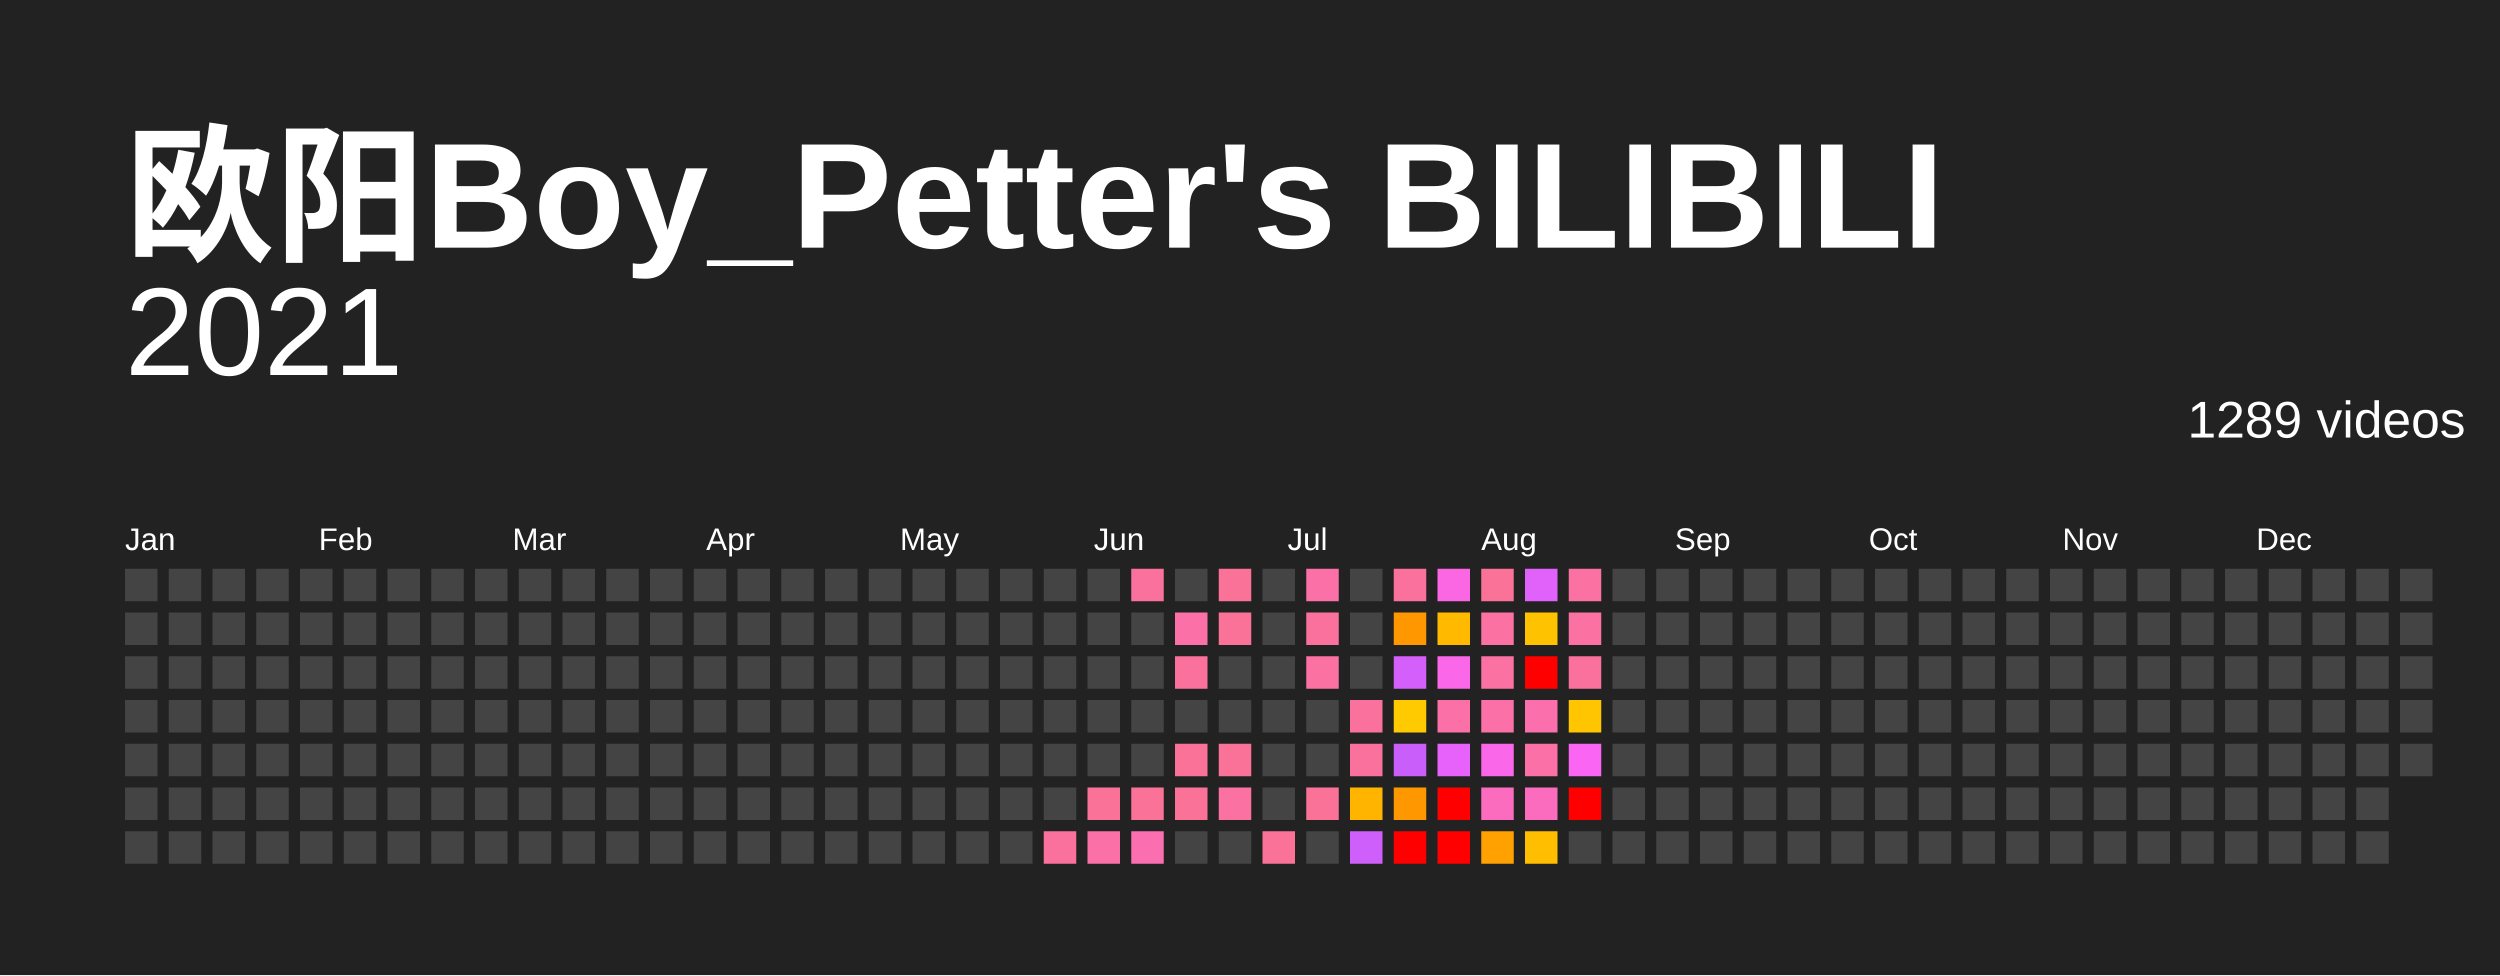
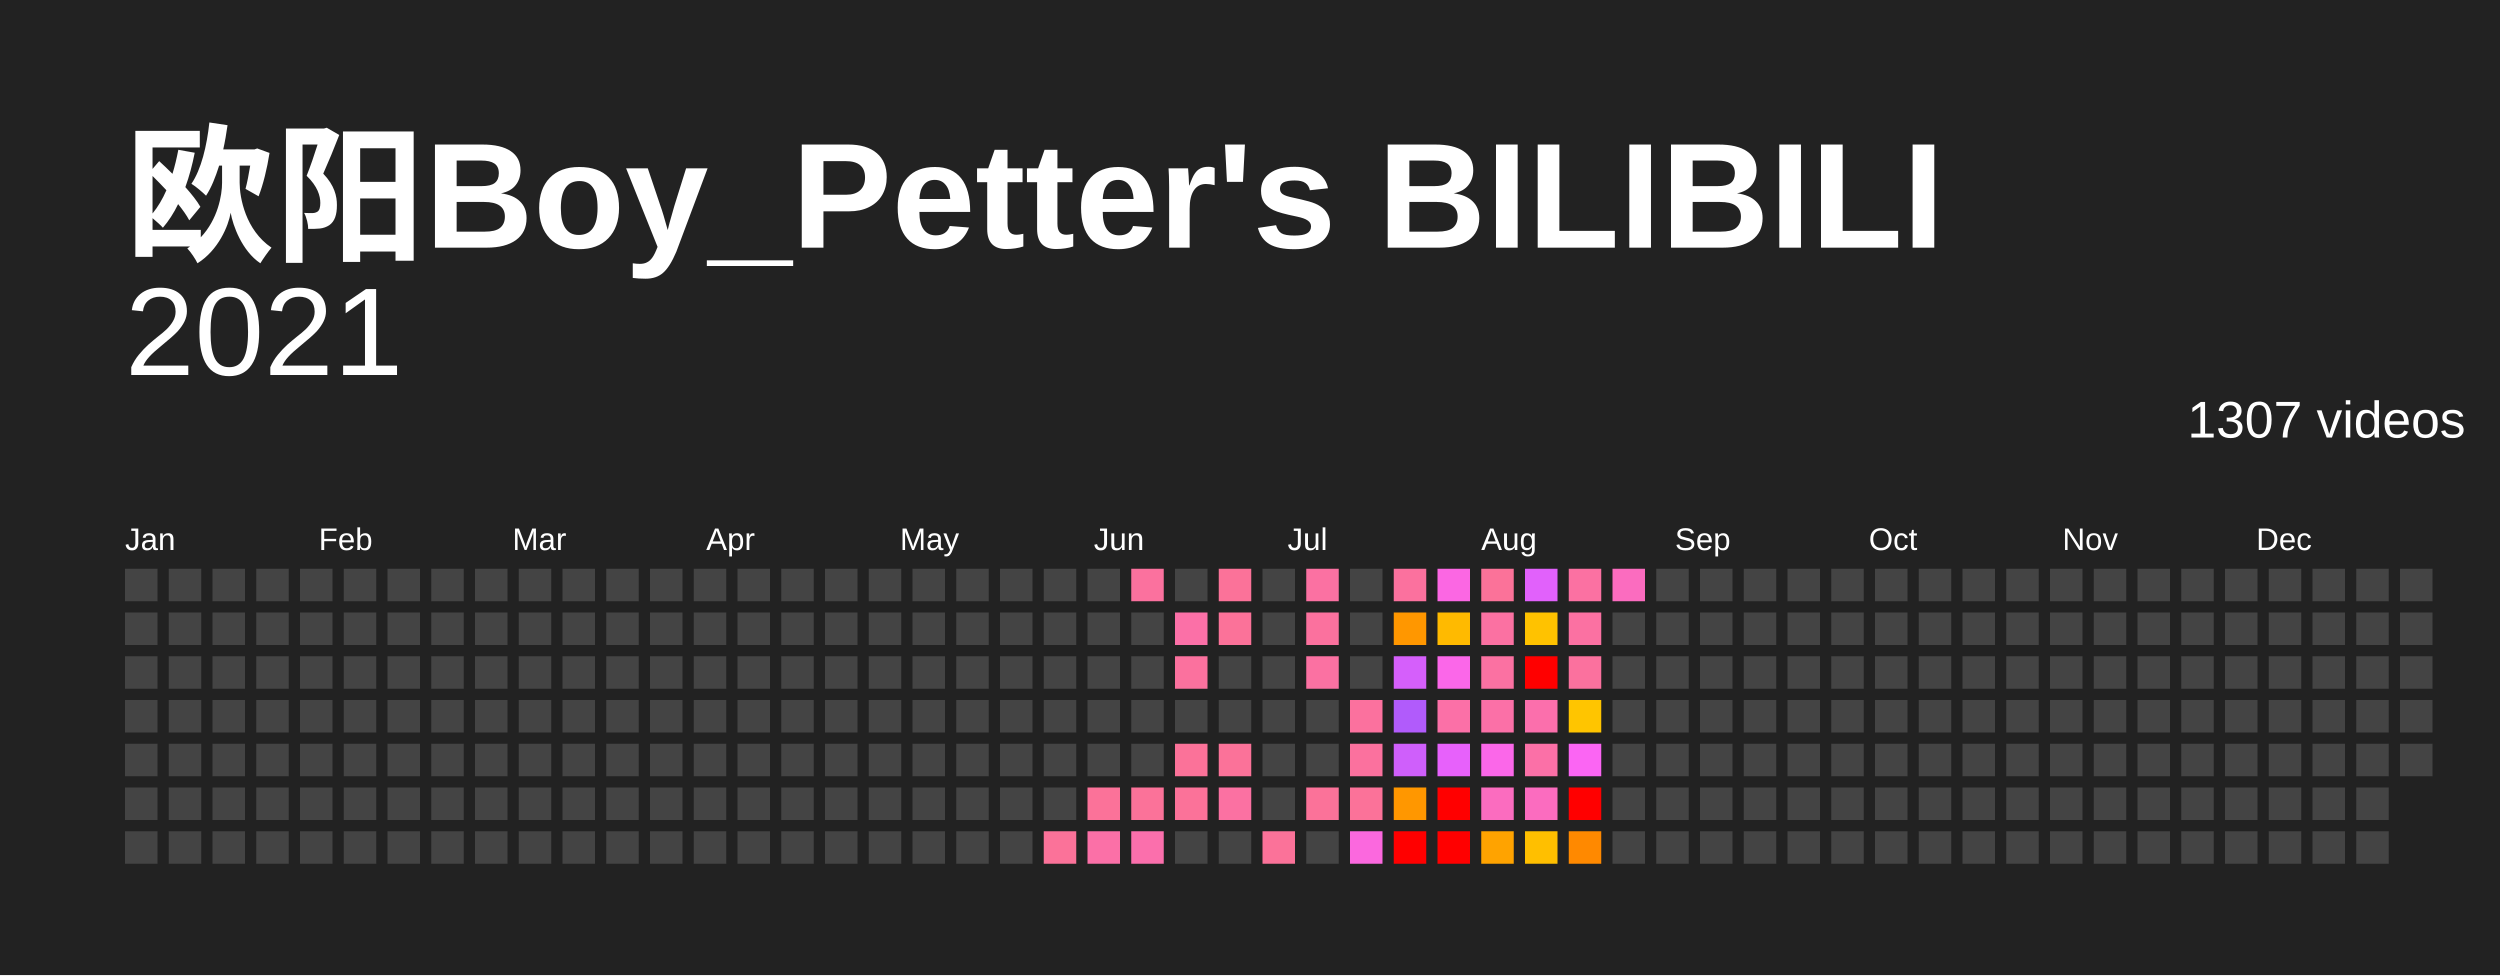
<svg xmlns="http://www.w3.org/2000/svg" baseProfile="full" height="78mm" version="1.1" viewBox="0,0,200,78" width="200mm">
  <defs />
  <rect fill="#222222" height="78" width="200" x="0" y="0" />
  <text fill="#FFFFFF" style="font-size:12px; font-family:Arial; font-weight:bold;" x="10" y="20">欧阳Boy_Petter's BILIBILI</text>
  <text alignment-baseline="hanging" fill="#FFFFFF" style="font-size:10.0px; font-family:Arial;" x="10" y="30">2021</text>
-   <text alignment-baseline="hanging" fill="#FFFFFF" style="font-size:4.125px; font-family:Arial;" x="175" y="35">1289 videos</text>
+   <text alignment-baseline="hanging" fill="#FFFFFF" style="font-size:4.125px; font-family:Arial;" x="175" y="35">1307 videos</text>
  <text fill="#FFFFFF" style="font-size:2.5px; font-family:Arial" x="10.0" y="44">Jan</text>
  <text fill="#FFFFFF" style="font-size:2.5px; font-family:Arial" x="25.5" y="44">Feb</text>
  <text fill="#FFFFFF" style="font-size:2.5px; font-family:Arial" x="41.0" y="44">Mar</text>
  <text fill="#FFFFFF" style="font-size:2.5px; font-family:Arial" x="56.5" y="44">Apr</text>
  <text fill="#FFFFFF" style="font-size:2.5px; font-family:Arial" x="72.0" y="44">May</text>
  <text fill="#FFFFFF" style="font-size:2.5px; font-family:Arial" x="87.5" y="44">Jun</text>
  <text fill="#FFFFFF" style="font-size:2.5px; font-family:Arial" x="103.0" y="44">Jul</text>
  <text fill="#FFFFFF" style="font-size:2.5px; font-family:Arial" x="118.5" y="44">Aug</text>
  <text fill="#FFFFFF" style="font-size:2.5px; font-family:Arial" x="134.0" y="44">Sep</text>
  <text fill="#FFFFFF" style="font-size:2.5px; font-family:Arial" x="149.5" y="44">Oct</text>
  <text fill="#FFFFFF" style="font-size:2.5px; font-family:Arial" x="165.0" y="44">Nov</text>
  <text fill="#FFFFFF" style="font-size:2.5px; font-family:Arial" x="180.5" y="44">Dec</text>
  <rect fill="#444444" height="2.6" width="2.6" x="10.0" y="45.5" />
  <rect fill="#444444" height="2.6" width="2.6" x="10.0" y="49.0" />
  <rect fill="#444444" height="2.6" width="2.6" x="10.0" y="52.5" />
  <rect fill="#444444" height="2.6" width="2.6" x="10.0" y="56.0" />
  <rect fill="#444444" height="2.6" width="2.6" x="10.0" y="59.5" />
  <rect fill="#444444" height="2.6" width="2.6" x="10.0" y="63.0" />
  <rect fill="#444444" height="2.6" width="2.6" x="10.0" y="66.5" />
  <rect fill="#444444" height="2.6" width="2.6" x="13.5" y="45.5" />
  <rect fill="#444444" height="2.6" width="2.6" x="13.5" y="49.0" />
  <rect fill="#444444" height="2.6" width="2.6" x="13.5" y="52.5" />
  <rect fill="#444444" height="2.6" width="2.6" x="13.5" y="56.0" />
  <rect fill="#444444" height="2.6" width="2.6" x="13.5" y="59.5" />
  <rect fill="#444444" height="2.6" width="2.6" x="13.5" y="63.0" />
  <rect fill="#444444" height="2.6" width="2.6" x="13.5" y="66.5" />
  <rect fill="#444444" height="2.6" width="2.6" x="17.0" y="45.5" />
  <rect fill="#444444" height="2.6" width="2.6" x="17.0" y="49.0" />
  <rect fill="#444444" height="2.6" width="2.6" x="17.0" y="52.5" />
  <rect fill="#444444" height="2.6" width="2.6" x="17.0" y="56.0" />
  <rect fill="#444444" height="2.6" width="2.6" x="17.0" y="59.5" />
  <rect fill="#444444" height="2.6" width="2.6" x="17.0" y="63.0" />
  <rect fill="#444444" height="2.6" width="2.6" x="17.0" y="66.5" />
  <rect fill="#444444" height="2.6" width="2.6" x="20.5" y="45.5" />
  <rect fill="#444444" height="2.6" width="2.6" x="20.5" y="49.0" />
  <rect fill="#444444" height="2.6" width="2.6" x="20.5" y="52.5" />
  <rect fill="#444444" height="2.6" width="2.6" x="20.5" y="56.0" />
  <rect fill="#444444" height="2.6" width="2.6" x="20.5" y="59.5" />
  <rect fill="#444444" height="2.6" width="2.6" x="20.5" y="63.0" />
  <rect fill="#444444" height="2.6" width="2.6" x="20.5" y="66.5" />
  <rect fill="#444444" height="2.6" width="2.6" x="24.0" y="45.5" />
  <rect fill="#444444" height="2.6" width="2.6" x="24.0" y="49.0" />
  <rect fill="#444444" height="2.6" width="2.6" x="24.0" y="52.5" />
  <rect fill="#444444" height="2.6" width="2.6" x="24.0" y="56.0" />
  <rect fill="#444444" height="2.6" width="2.6" x="24.0" y="59.5" />
  <rect fill="#444444" height="2.6" width="2.6" x="24.0" y="63.0" />
  <rect fill="#444444" height="2.6" width="2.6" x="24.0" y="66.5" />
  <rect fill="#444444" height="2.6" width="2.6" x="27.5" y="45.5" />
  <rect fill="#444444" height="2.6" width="2.6" x="27.5" y="49.0" />
  <rect fill="#444444" height="2.6" width="2.6" x="27.5" y="52.5" />
  <rect fill="#444444" height="2.6" width="2.6" x="27.5" y="56.0" />
  <rect fill="#444444" height="2.6" width="2.6" x="27.5" y="59.5" />
  <rect fill="#444444" height="2.6" width="2.6" x="27.5" y="63.0" />
  <rect fill="#444444" height="2.6" width="2.6" x="27.5" y="66.5" />
  <rect fill="#444444" height="2.6" width="2.6" x="31.0" y="45.5" />
  <rect fill="#444444" height="2.6" width="2.6" x="31.0" y="49.0" />
  <rect fill="#444444" height="2.6" width="2.6" x="31.0" y="52.5" />
  <rect fill="#444444" height="2.6" width="2.6" x="31.0" y="56.0" />
  <rect fill="#444444" height="2.6" width="2.6" x="31.0" y="59.5" />
  <rect fill="#444444" height="2.6" width="2.6" x="31.0" y="63.0" />
  <rect fill="#444444" height="2.6" width="2.6" x="31.0" y="66.5" />
  <rect fill="#444444" height="2.6" width="2.6" x="34.5" y="45.5" />
  <rect fill="#444444" height="2.6" width="2.6" x="34.5" y="49.0" />
  <rect fill="#444444" height="2.6" width="2.6" x="34.5" y="52.5" />
  <rect fill="#444444" height="2.6" width="2.6" x="34.5" y="56.0" />
  <rect fill="#444444" height="2.6" width="2.6" x="34.5" y="59.5" />
  <rect fill="#444444" height="2.6" width="2.6" x="34.5" y="63.0" />
  <rect fill="#444444" height="2.6" width="2.6" x="34.5" y="66.5" />
  <rect fill="#444444" height="2.6" width="2.6" x="38.0" y="45.5" />
  <rect fill="#444444" height="2.6" width="2.6" x="38.0" y="49.0" />
  <rect fill="#444444" height="2.6" width="2.6" x="38.0" y="52.5" />
  <rect fill="#444444" height="2.6" width="2.6" x="38.0" y="56.0" />
  <rect fill="#444444" height="2.6" width="2.6" x="38.0" y="59.5" />
  <rect fill="#444444" height="2.6" width="2.6" x="38.0" y="63.0" />
  <rect fill="#444444" height="2.6" width="2.6" x="38.0" y="66.5" />
  <rect fill="#444444" height="2.6" width="2.6" x="41.5" y="45.5" />
  <rect fill="#444444" height="2.6" width="2.6" x="41.5" y="49.0" />
  <rect fill="#444444" height="2.6" width="2.6" x="41.5" y="52.5" />
  <rect fill="#444444" height="2.6" width="2.6" x="41.5" y="56.0" />
  <rect fill="#444444" height="2.6" width="2.6" x="41.5" y="59.5" />
  <rect fill="#444444" height="2.6" width="2.6" x="41.5" y="63.0" />
  <rect fill="#444444" height="2.6" width="2.6" x="41.5" y="66.5" />
  <rect fill="#444444" height="2.6" width="2.6" x="45.0" y="45.5" />
  <rect fill="#444444" height="2.6" width="2.6" x="45.0" y="49.0" />
  <rect fill="#444444" height="2.6" width="2.6" x="45.0" y="52.5" />
  <rect fill="#444444" height="2.6" width="2.6" x="45.0" y="56.0" />
  <rect fill="#444444" height="2.6" width="2.6" x="45.0" y="59.5" />
  <rect fill="#444444" height="2.6" width="2.6" x="45.0" y="63.0" />
  <rect fill="#444444" height="2.6" width="2.6" x="45.0" y="66.5" />
  <rect fill="#444444" height="2.6" width="2.6" x="48.5" y="45.5" />
  <rect fill="#444444" height="2.6" width="2.6" x="48.5" y="49.0" />
  <rect fill="#444444" height="2.6" width="2.6" x="48.5" y="52.5" />
  <rect fill="#444444" height="2.6" width="2.6" x="48.5" y="56.0" />
  <rect fill="#444444" height="2.6" width="2.6" x="48.5" y="59.5" />
  <rect fill="#444444" height="2.6" width="2.6" x="48.5" y="63.0" />
  <rect fill="#444444" height="2.6" width="2.6" x="48.5" y="66.5" />
  <rect fill="#444444" height="2.6" width="2.6" x="52.0" y="45.5" />
  <rect fill="#444444" height="2.6" width="2.6" x="52.0" y="49.0" />
  <rect fill="#444444" height="2.6" width="2.6" x="52.0" y="52.5" />
  <rect fill="#444444" height="2.6" width="2.6" x="52.0" y="56.0" />
  <rect fill="#444444" height="2.6" width="2.6" x="52.0" y="59.5" />
  <rect fill="#444444" height="2.6" width="2.6" x="52.0" y="63.0" />
  <rect fill="#444444" height="2.6" width="2.6" x="52.0" y="66.5" />
  <rect fill="#444444" height="2.6" width="2.6" x="55.5" y="45.5" />
  <rect fill="#444444" height="2.6" width="2.6" x="55.5" y="49.0" />
  <rect fill="#444444" height="2.6" width="2.6" x="55.5" y="52.5" />
  <rect fill="#444444" height="2.6" width="2.6" x="55.5" y="56.0" />
  <rect fill="#444444" height="2.6" width="2.6" x="55.5" y="59.5" />
  <rect fill="#444444" height="2.6" width="2.6" x="55.5" y="63.0" />
  <rect fill="#444444" height="2.6" width="2.6" x="55.5" y="66.5" />
  <rect fill="#444444" height="2.6" width="2.6" x="59.0" y="45.5" />
  <rect fill="#444444" height="2.6" width="2.6" x="59.0" y="49.0" />
  <rect fill="#444444" height="2.6" width="2.6" x="59.0" y="52.5" />
  <rect fill="#444444" height="2.6" width="2.6" x="59.0" y="56.0" />
  <rect fill="#444444" height="2.6" width="2.6" x="59.0" y="59.5" />
  <rect fill="#444444" height="2.6" width="2.6" x="59.0" y="63.0" />
  <rect fill="#444444" height="2.6" width="2.6" x="59.0" y="66.5" />
  <rect fill="#444444" height="2.6" width="2.6" x="62.5" y="45.5" />
  <rect fill="#444444" height="2.6" width="2.6" x="62.5" y="49.0" />
  <rect fill="#444444" height="2.6" width="2.6" x="62.5" y="52.5" />
  <rect fill="#444444" height="2.6" width="2.6" x="62.5" y="56.0" />
  <rect fill="#444444" height="2.6" width="2.6" x="62.5" y="59.5" />
  <rect fill="#444444" height="2.6" width="2.6" x="62.5" y="63.0" />
  <rect fill="#444444" height="2.6" width="2.6" x="62.5" y="66.5" />
  <rect fill="#444444" height="2.6" width="2.6" x="66.0" y="45.5" />
  <rect fill="#444444" height="2.6" width="2.6" x="66.0" y="49.0" />
  <rect fill="#444444" height="2.6" width="2.6" x="66.0" y="52.5" />
  <rect fill="#444444" height="2.6" width="2.6" x="66.0" y="56.0" />
  <rect fill="#444444" height="2.6" width="2.6" x="66.0" y="59.5" />
  <rect fill="#444444" height="2.6" width="2.6" x="66.0" y="63.0" />
  <rect fill="#444444" height="2.6" width="2.6" x="66.0" y="66.5" />
  <rect fill="#444444" height="2.6" width="2.6" x="69.5" y="45.5" />
  <rect fill="#444444" height="2.6" width="2.6" x="69.5" y="49.0" />
  <rect fill="#444444" height="2.6" width="2.6" x="69.5" y="52.5" />
  <rect fill="#444444" height="2.6" width="2.6" x="69.5" y="56.0" />
  <rect fill="#444444" height="2.6" width="2.6" x="69.5" y="59.5" />
  <rect fill="#444444" height="2.6" width="2.6" x="69.5" y="63.0" />
  <rect fill="#444444" height="2.6" width="2.6" x="69.5" y="66.5" />
  <rect fill="#444444" height="2.6" width="2.6" x="73.0" y="45.5" />
  <rect fill="#444444" height="2.6" width="2.6" x="73.0" y="49.0" />
  <rect fill="#444444" height="2.6" width="2.6" x="73.0" y="52.5" />
  <rect fill="#444444" height="2.6" width="2.6" x="73.0" y="56.0" />
  <rect fill="#444444" height="2.6" width="2.6" x="73.0" y="59.5" />
  <rect fill="#444444" height="2.6" width="2.6" x="73.0" y="63.0" />
  <rect fill="#444444" height="2.6" width="2.6" x="73.0" y="66.5" />
  <rect fill="#444444" height="2.6" width="2.6" x="76.5" y="45.5" />
  <rect fill="#444444" height="2.6" width="2.6" x="76.5" y="49.0" />
  <rect fill="#444444" height="2.6" width="2.6" x="76.5" y="52.5" />
  <rect fill="#444444" height="2.6" width="2.6" x="76.5" y="56.0" />
  <rect fill="#444444" height="2.6" width="2.6" x="76.5" y="59.5" />
  <rect fill="#444444" height="2.6" width="2.6" x="76.5" y="63.0" />
  <rect fill="#444444" height="2.6" width="2.6" x="76.5" y="66.5" />
  <rect fill="#444444" height="2.6" width="2.6" x="80.0" y="45.5" />
  <rect fill="#444444" height="2.6" width="2.6" x="80.0" y="49.0" />
  <rect fill="#444444" height="2.6" width="2.6" x="80.0" y="52.5" />
  <rect fill="#444444" height="2.6" width="2.6" x="80.0" y="56.0" />
  <rect fill="#444444" height="2.6" width="2.6" x="80.0" y="59.5" />
  <rect fill="#444444" height="2.6" width="2.6" x="80.0" y="63.0" />
  <rect fill="#444444" height="2.6" width="2.6" x="80.0" y="66.5" />
  <rect fill="#444444" height="2.6" width="2.6" x="83.5" y="45.5" />
  <rect fill="#444444" height="2.6" width="2.6" x="83.5" y="49.0" />
  <rect fill="#444444" height="2.6" width="2.6" x="83.5" y="52.5" />
  <rect fill="#444444" height="2.6" width="2.6" x="83.5" y="56.0" />
  <rect fill="#444444" height="2.6" width="2.6" x="83.5" y="59.5" />
  <rect fill="#444444" height="2.6" width="2.6" x="83.5" y="63.0" />
-   <rect fill="#fb719e" height="2.6" width="2.6" x="83.5" y="66.5" />
+   <rect fill="#fb7299" height="2.6" width="2.6" x="83.5" y="66.5" />
  <rect fill="#444444" height="2.6" width="2.6" x="87.0" y="45.5" />
  <rect fill="#444444" height="2.6" width="2.6" x="87.0" y="49.0" />
  <rect fill="#444444" height="2.6" width="2.6" x="87.0" y="52.5" />
  <rect fill="#444444" height="2.6" width="2.6" x="87.0" y="56.0" />
  <rect fill="#444444" height="2.6" width="2.6" x="87.0" y="59.5" />
  <rect fill="#fb7299" height="2.6" width="2.6" x="87.0" y="63.0" />
  <rect fill="#fb70a7" height="2.6" width="2.6" x="87.0" y="66.5" />
  <rect fill="#fb719e" height="2.6" width="2.6" x="90.5" y="45.5" />
  <rect fill="#444444" height="2.6" width="2.6" x="90.5" y="49.0" />
  <rect fill="#444444" height="2.6" width="2.6" x="90.5" y="52.5" />
  <rect fill="#444444" height="2.6" width="2.6" x="90.5" y="56.0" />
  <rect fill="#444444" height="2.6" width="2.6" x="90.5" y="59.5" />
  <rect fill="#fb7299" height="2.6" width="2.6" x="90.5" y="63.0" />
-   <rect fill="#fb6eb0" height="2.6" width="2.6" x="90.5" y="66.5" />
+   <rect fill="#fb6fac" height="2.6" width="2.6" x="90.5" y="66.5" />
  <rect fill="#444444" height="2.6" width="2.6" x="94.0" y="45.5" />
  <rect fill="#fb70a7" height="2.6" width="2.6" x="94.0" y="49.0" />
  <rect fill="#fb719e" height="2.6" width="2.6" x="94.0" y="52.5" />
  <rect fill="#444444" height="2.6" width="2.6" x="94.0" y="56.0" />
  <rect fill="#fb7299" height="2.6" width="2.6" x="94.0" y="59.5" />
  <rect fill="#fb7299" height="2.6" width="2.6" x="94.0" y="63.0" />
  <rect fill="#444444" height="2.6" width="2.6" x="94.0" y="66.5" />
  <rect fill="#fb7299" height="2.6" width="2.6" x="97.5" y="45.5" />
  <rect fill="#fb7299" height="2.6" width="2.6" x="97.5" y="49.0" />
  <rect fill="#444444" height="2.6" width="2.6" x="97.5" y="52.5" />
  <rect fill="#444444" height="2.6" width="2.6" x="97.5" y="56.0" />
  <rect fill="#fb7299" height="2.6" width="2.6" x="97.5" y="59.5" />
  <rect fill="#fb71a2" height="2.6" width="2.6" x="97.5" y="63.0" />
  <rect fill="#444444" height="2.6" width="2.6" x="97.5" y="66.5" />
  <rect fill="#444444" height="2.6" width="2.6" x="101.0" y="45.5" />
  <rect fill="#444444" height="2.6" width="2.6" x="101.0" y="49.0" />
  <rect fill="#444444" height="2.6" width="2.6" x="101.0" y="52.5" />
  <rect fill="#444444" height="2.6" width="2.6" x="101.0" y="56.0" />
  <rect fill="#444444" height="2.6" width="2.6" x="101.0" y="59.5" />
  <rect fill="#444444" height="2.6" width="2.6" x="101.0" y="63.0" />
  <rect fill="#fb7299" height="2.6" width="2.6" x="101.0" y="66.5" />
-   <rect fill="#fb70a7" height="2.6" width="2.6" x="104.5" y="45.5" />
+   <rect fill="#fb71a2" height="2.6" width="2.6" x="104.5" y="45.5" />
  <rect fill="#fb719e" height="2.6" width="2.6" x="104.5" y="49.0" />
  <rect fill="#fb71a2" height="2.6" width="2.6" x="104.5" y="52.5" />
  <rect fill="#444444" height="2.6" width="2.6" x="104.5" y="56.0" />
  <rect fill="#444444" height="2.6" width="2.6" x="104.5" y="59.5" />
  <rect fill="#fb7299" height="2.6" width="2.6" x="104.5" y="63.0" />
  <rect fill="#444444" height="2.6" width="2.6" x="104.5" y="66.5" />
  <rect fill="#444444" height="2.6" width="2.6" x="108.0" y="45.5" />
  <rect fill="#444444" height="2.6" width="2.6" x="108.0" y="49.0" />
  <rect fill="#444444" height="2.6" width="2.6" x="108.0" y="52.5" />
  <rect fill="#fb719e" height="2.6" width="2.6" x="108.0" y="56.0" />
  <rect fill="#fb719e" height="2.6" width="2.6" x="108.0" y="59.5" />
-   <rect fill="#ffb500" height="2.6" width="2.6" x="108.0" y="63.0" />
-   <rect fill="#cf5ffb" height="2.6" width="2.6" x="108.0" y="66.5" />
+   <rect fill="#fb7299" height="2.6" width="2.6" x="108.0" y="63.0" />
+   <rect fill="#fb68de" height="2.6" width="2.6" x="108.0" y="66.5" />
  <rect fill="#fb719e" height="2.6" width="2.6" x="111.5" y="45.5" />
  <rect fill="#ff9700" height="2.6" width="2.6" x="111.5" y="49.0" />
  <rect fill="#d55ffb" height="2.6" width="2.6" x="111.5" y="52.5" />
-   <rect fill="#ffca00" height="2.6" width="2.6" x="111.5" y="56.0" />
-   <rect fill="#c95efb" height="2.6" width="2.6" x="111.5" y="59.5" />
+   <rect fill="#b15bfb" height="2.6" width="2.6" x="111.5" y="56.0" />
+   <rect fill="#cf5ffb" height="2.6" width="2.6" x="111.5" y="59.5" />
  <rect fill="#ff9700" height="2.6" width="2.6" x="111.5" y="63.0" />
  <rect fill="red" height="2.6" width="2.6" x="111.5" y="66.5" />
  <rect fill="#fb67e3" height="2.6" width="2.6" x="115.0" y="45.5" />
  <rect fill="#ffba00" height="2.6" width="2.6" x="115.0" y="49.0" />
  <rect fill="#fb67e9" height="2.6" width="2.6" x="115.0" y="52.5" />
  <rect fill="#fb70a7" height="2.6" width="2.6" x="115.0" y="56.0" />
  <rect fill="#e761fb" height="2.6" width="2.6" x="115.0" y="59.5" />
  <rect fill="red" height="2.6" width="2.6" x="115.0" y="63.0" />
  <rect fill="red" height="2.6" width="2.6" x="115.0" y="66.5" />
  <rect fill="#fb7299" height="2.6" width="2.6" x="118.5" y="45.5" />
  <rect fill="#fb71a2" height="2.6" width="2.6" x="118.5" y="49.0" />
  <rect fill="#fb71a2" height="2.6" width="2.6" x="118.5" y="52.5" />
  <rect fill="#fb70a7" height="2.6" width="2.6" x="118.5" y="56.0" />
  <rect fill="#fb67e9" height="2.6" width="2.6" x="118.5" y="59.5" />
  <rect fill="#fb6cbf" height="2.6" width="2.6" x="118.5" y="63.0" />
-   <rect fill="#ffa100" height="2.6" width="2.6" x="118.5" y="66.5" />
+   <rect fill="#ffa300" height="2.6" width="2.6" x="118.5" y="66.5" />
  <rect fill="#e161fb" height="2.6" width="2.6" x="122.0" y="45.5" />
  <rect fill="#ffc200" height="2.6" width="2.6" x="122.0" y="49.0" />
  <rect fill="red" height="2.6" width="2.6" x="122.0" y="52.5" />
  <rect fill="#fb6fac" height="2.6" width="2.6" x="122.0" y="56.0" />
  <rect fill="#fb70a7" height="2.6" width="2.6" x="122.0" y="59.5" />
  <rect fill="#fb6cbf" height="2.6" width="2.6" x="122.0" y="63.0" />
  <rect fill="#ffbf00" height="2.6" width="2.6" x="122.0" y="66.5" />
  <rect fill="#fb71a2" height="2.6" width="2.6" x="125.5" y="45.5" />
  <rect fill="#fb71a2" height="2.6" width="2.6" x="125.5" y="49.0" />
  <rect fill="#fb719e" height="2.6" width="2.6" x="125.5" y="52.5" />
  <rect fill="#ffc500" height="2.6" width="2.6" x="125.5" y="56.0" />
  <rect fill="#fb65f3" height="2.6" width="2.6" x="125.5" y="59.5" />
  <rect fill="red" height="2.6" width="2.6" x="125.5" y="63.0" />
-   <rect fill="#444444" height="2.6" width="2.6" x="125.5" y="66.5" />
-   <rect fill="#444444" height="2.6" width="2.6" x="129.0" y="45.5" />
+   <rect fill="#ff8900" height="2.6" width="2.6" x="125.5" y="66.5" />
+   <rect fill="#fb6cbf" height="2.6" width="2.6" x="129.0" y="45.5" />
  <rect fill="#444444" height="2.6" width="2.6" x="129.0" y="49.0" />
  <rect fill="#444444" height="2.6" width="2.6" x="129.0" y="52.5" />
  <rect fill="#444444" height="2.6" width="2.6" x="129.0" y="56.0" />
  <rect fill="#444444" height="2.6" width="2.6" x="129.0" y="59.5" />
  <rect fill="#444444" height="2.6" width="2.6" x="129.0" y="63.0" />
  <rect fill="#444444" height="2.6" width="2.6" x="129.0" y="66.5" />
  <rect fill="#444444" height="2.6" width="2.6" x="132.5" y="45.5" />
  <rect fill="#444444" height="2.6" width="2.6" x="132.5" y="49.0" />
  <rect fill="#444444" height="2.6" width="2.6" x="132.5" y="52.5" />
  <rect fill="#444444" height="2.6" width="2.6" x="132.5" y="56.0" />
  <rect fill="#444444" height="2.6" width="2.6" x="132.5" y="59.5" />
  <rect fill="#444444" height="2.6" width="2.6" x="132.5" y="63.0" />
  <rect fill="#444444" height="2.6" width="2.6" x="132.5" y="66.5" />
  <rect fill="#444444" height="2.6" width="2.6" x="136.0" y="45.5" />
  <rect fill="#444444" height="2.6" width="2.6" x="136.0" y="49.0" />
  <rect fill="#444444" height="2.6" width="2.6" x="136.0" y="52.5" />
  <rect fill="#444444" height="2.6" width="2.6" x="136.0" y="56.0" />
  <rect fill="#444444" height="2.6" width="2.6" x="136.0" y="59.5" />
  <rect fill="#444444" height="2.6" width="2.6" x="136.0" y="63.0" />
  <rect fill="#444444" height="2.6" width="2.6" x="136.0" y="66.5" />
  <rect fill="#444444" height="2.6" width="2.6" x="139.5" y="45.5" />
  <rect fill="#444444" height="2.6" width="2.6" x="139.5" y="49.0" />
  <rect fill="#444444" height="2.6" width="2.6" x="139.5" y="52.5" />
  <rect fill="#444444" height="2.6" width="2.6" x="139.5" y="56.0" />
  <rect fill="#444444" height="2.6" width="2.6" x="139.5" y="59.5" />
  <rect fill="#444444" height="2.6" width="2.6" x="139.5" y="63.0" />
  <rect fill="#444444" height="2.6" width="2.6" x="139.5" y="66.5" />
  <rect fill="#444444" height="2.6" width="2.6" x="143.0" y="45.5" />
  <rect fill="#444444" height="2.6" width="2.6" x="143.0" y="49.0" />
  <rect fill="#444444" height="2.6" width="2.6" x="143.0" y="52.5" />
  <rect fill="#444444" height="2.6" width="2.6" x="143.0" y="56.0" />
  <rect fill="#444444" height="2.6" width="2.6" x="143.0" y="59.5" />
  <rect fill="#444444" height="2.6" width="2.6" x="143.0" y="63.0" />
  <rect fill="#444444" height="2.6" width="2.6" x="143.0" y="66.5" />
  <rect fill="#444444" height="2.6" width="2.6" x="146.5" y="45.5" />
  <rect fill="#444444" height="2.6" width="2.6" x="146.5" y="49.0" />
  <rect fill="#444444" height="2.6" width="2.6" x="146.5" y="52.5" />
  <rect fill="#444444" height="2.6" width="2.6" x="146.5" y="56.0" />
  <rect fill="#444444" height="2.6" width="2.6" x="146.5" y="59.5" />
  <rect fill="#444444" height="2.6" width="2.6" x="146.5" y="63.0" />
  <rect fill="#444444" height="2.6" width="2.6" x="146.5" y="66.5" />
  <rect fill="#444444" height="2.6" width="2.6" x="150.0" y="45.5" />
  <rect fill="#444444" height="2.6" width="2.6" x="150.0" y="49.0" />
  <rect fill="#444444" height="2.6" width="2.6" x="150.0" y="52.5" />
  <rect fill="#444444" height="2.6" width="2.6" x="150.0" y="56.0" />
  <rect fill="#444444" height="2.6" width="2.6" x="150.0" y="59.5" />
  <rect fill="#444444" height="2.6" width="2.6" x="150.0" y="63.0" />
  <rect fill="#444444" height="2.6" width="2.6" x="150.0" y="66.5" />
  <rect fill="#444444" height="2.6" width="2.6" x="153.5" y="45.5" />
  <rect fill="#444444" height="2.6" width="2.6" x="153.5" y="49.0" />
  <rect fill="#444444" height="2.6" width="2.6" x="153.5" y="52.5" />
  <rect fill="#444444" height="2.6" width="2.6" x="153.5" y="56.0" />
  <rect fill="#444444" height="2.6" width="2.6" x="153.5" y="59.5" />
  <rect fill="#444444" height="2.6" width="2.6" x="153.5" y="63.0" />
  <rect fill="#444444" height="2.6" width="2.6" x="153.5" y="66.5" />
  <rect fill="#444444" height="2.6" width="2.6" x="157.0" y="45.5" />
  <rect fill="#444444" height="2.6" width="2.6" x="157.0" y="49.0" />
  <rect fill="#444444" height="2.6" width="2.6" x="157.0" y="52.5" />
  <rect fill="#444444" height="2.6" width="2.6" x="157.0" y="56.0" />
  <rect fill="#444444" height="2.6" width="2.6" x="157.0" y="59.5" />
  <rect fill="#444444" height="2.6" width="2.6" x="157.0" y="63.0" />
  <rect fill="#444444" height="2.6" width="2.6" x="157.0" y="66.5" />
  <rect fill="#444444" height="2.6" width="2.6" x="160.5" y="45.5" />
  <rect fill="#444444" height="2.6" width="2.6" x="160.5" y="49.0" />
  <rect fill="#444444" height="2.6" width="2.6" x="160.5" y="52.5" />
  <rect fill="#444444" height="2.6" width="2.6" x="160.5" y="56.0" />
  <rect fill="#444444" height="2.6" width="2.6" x="160.5" y="59.5" />
  <rect fill="#444444" height="2.6" width="2.6" x="160.5" y="63.0" />
  <rect fill="#444444" height="2.6" width="2.6" x="160.5" y="66.5" />
  <rect fill="#444444" height="2.6" width="2.6" x="164.0" y="45.5" />
  <rect fill="#444444" height="2.6" width="2.6" x="164.0" y="49.0" />
  <rect fill="#444444" height="2.6" width="2.6" x="164.0" y="52.5" />
  <rect fill="#444444" height="2.6" width="2.6" x="164.0" y="56.0" />
  <rect fill="#444444" height="2.6" width="2.6" x="164.0" y="59.5" />
  <rect fill="#444444" height="2.6" width="2.6" x="164.0" y="63.0" />
  <rect fill="#444444" height="2.6" width="2.6" x="164.0" y="66.5" />
  <rect fill="#444444" height="2.6" width="2.6" x="167.5" y="45.5" />
  <rect fill="#444444" height="2.6" width="2.6" x="167.5" y="49.0" />
  <rect fill="#444444" height="2.6" width="2.6" x="167.5" y="52.5" />
  <rect fill="#444444" height="2.6" width="2.6" x="167.5" y="56.0" />
  <rect fill="#444444" height="2.6" width="2.6" x="167.5" y="59.5" />
  <rect fill="#444444" height="2.6" width="2.6" x="167.5" y="63.0" />
  <rect fill="#444444" height="2.6" width="2.6" x="167.5" y="66.5" />
  <rect fill="#444444" height="2.6" width="2.6" x="171.0" y="45.5" />
  <rect fill="#444444" height="2.6" width="2.6" x="171.0" y="49.0" />
  <rect fill="#444444" height="2.6" width="2.6" x="171.0" y="52.5" />
  <rect fill="#444444" height="2.6" width="2.6" x="171.0" y="56.0" />
  <rect fill="#444444" height="2.6" width="2.6" x="171.0" y="59.5" />
  <rect fill="#444444" height="2.6" width="2.6" x="171.0" y="63.0" />
  <rect fill="#444444" height="2.6" width="2.6" x="171.0" y="66.5" />
  <rect fill="#444444" height="2.6" width="2.6" x="174.5" y="45.5" />
  <rect fill="#444444" height="2.6" width="2.6" x="174.5" y="49.0" />
  <rect fill="#444444" height="2.6" width="2.6" x="174.5" y="52.5" />
  <rect fill="#444444" height="2.6" width="2.6" x="174.5" y="56.0" />
  <rect fill="#444444" height="2.6" width="2.6" x="174.5" y="59.5" />
  <rect fill="#444444" height="2.6" width="2.6" x="174.5" y="63.0" />
  <rect fill="#444444" height="2.6" width="2.6" x="174.5" y="66.5" />
  <rect fill="#444444" height="2.6" width="2.6" x="178.0" y="45.5" />
  <rect fill="#444444" height="2.6" width="2.6" x="178.0" y="49.0" />
  <rect fill="#444444" height="2.6" width="2.6" x="178.0" y="52.5" />
  <rect fill="#444444" height="2.6" width="2.6" x="178.0" y="56.0" />
  <rect fill="#444444" height="2.6" width="2.6" x="178.0" y="59.5" />
  <rect fill="#444444" height="2.6" width="2.6" x="178.0" y="63.0" />
  <rect fill="#444444" height="2.6" width="2.6" x="178.0" y="66.5" />
  <rect fill="#444444" height="2.6" width="2.6" x="181.5" y="45.5" />
  <rect fill="#444444" height="2.6" width="2.6" x="181.5" y="49.0" />
  <rect fill="#444444" height="2.6" width="2.6" x="181.5" y="52.5" />
  <rect fill="#444444" height="2.6" width="2.6" x="181.5" y="56.0" />
  <rect fill="#444444" height="2.6" width="2.6" x="181.5" y="59.5" />
  <rect fill="#444444" height="2.6" width="2.6" x="181.5" y="63.0" />
  <rect fill="#444444" height="2.6" width="2.6" x="181.5" y="66.5" />
  <rect fill="#444444" height="2.6" width="2.6" x="185.0" y="45.5" />
  <rect fill="#444444" height="2.6" width="2.6" x="185.0" y="49.0" />
  <rect fill="#444444" height="2.6" width="2.6" x="185.0" y="52.5" />
  <rect fill="#444444" height="2.6" width="2.6" x="185.0" y="56.0" />
  <rect fill="#444444" height="2.6" width="2.6" x="185.0" y="59.5" />
  <rect fill="#444444" height="2.6" width="2.6" x="185.0" y="63.0" />
  <rect fill="#444444" height="2.6" width="2.6" x="185.0" y="66.5" />
  <rect fill="#444444" height="2.6" width="2.6" x="188.5" y="45.5" />
  <rect fill="#444444" height="2.6" width="2.6" x="188.5" y="49.0" />
  <rect fill="#444444" height="2.6" width="2.6" x="188.5" y="52.5" />
  <rect fill="#444444" height="2.6" width="2.6" x="188.5" y="56.0" />
  <rect fill="#444444" height="2.6" width="2.6" x="188.5" y="59.5" />
  <rect fill="#444444" height="2.6" width="2.6" x="188.5" y="63.0" />
  <rect fill="#444444" height="2.6" width="2.6" x="188.5" y="66.5" />
  <rect fill="#444444" height="2.6" width="2.6" x="192.0" y="45.5" />
  <rect fill="#444444" height="2.6" width="2.6" x="192.0" y="49.0" />
  <rect fill="#444444" height="2.6" width="2.6" x="192.0" y="52.5" />
  <rect fill="#444444" height="2.6" width="2.6" x="192.0" y="56.0" />
  <rect fill="#444444" height="2.6" width="2.6" x="192.0" y="59.5" />
</svg>
